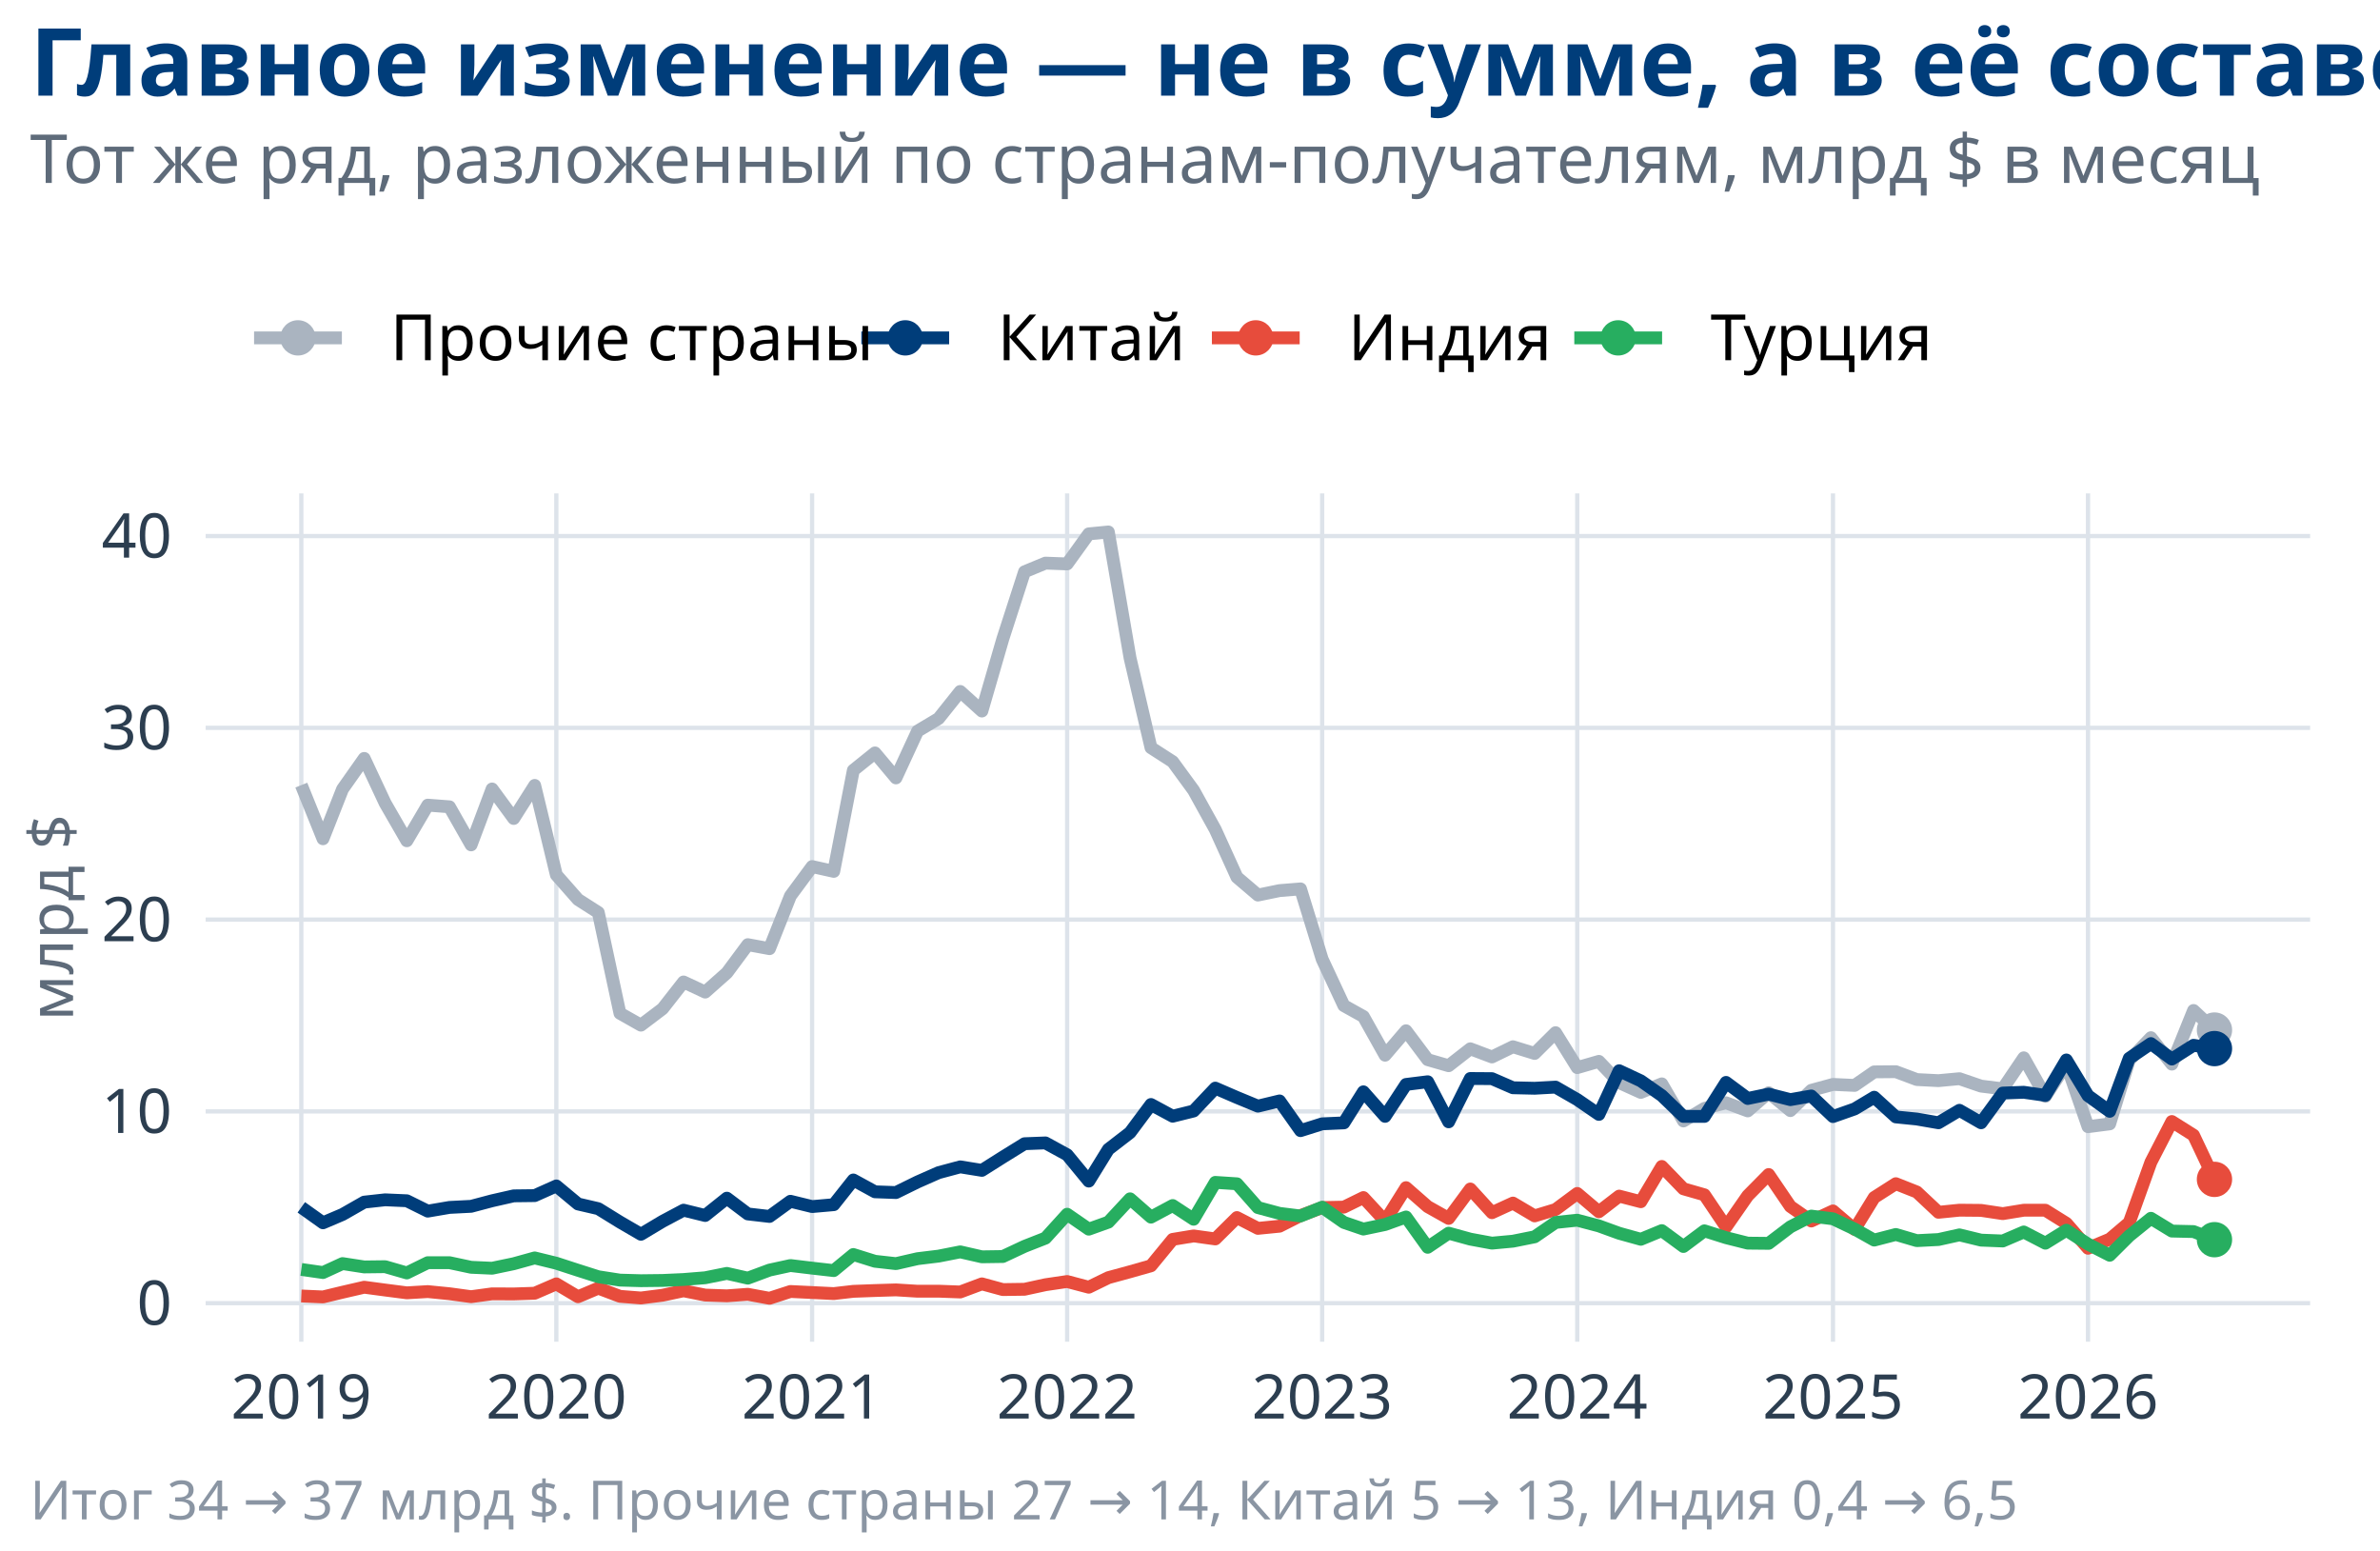
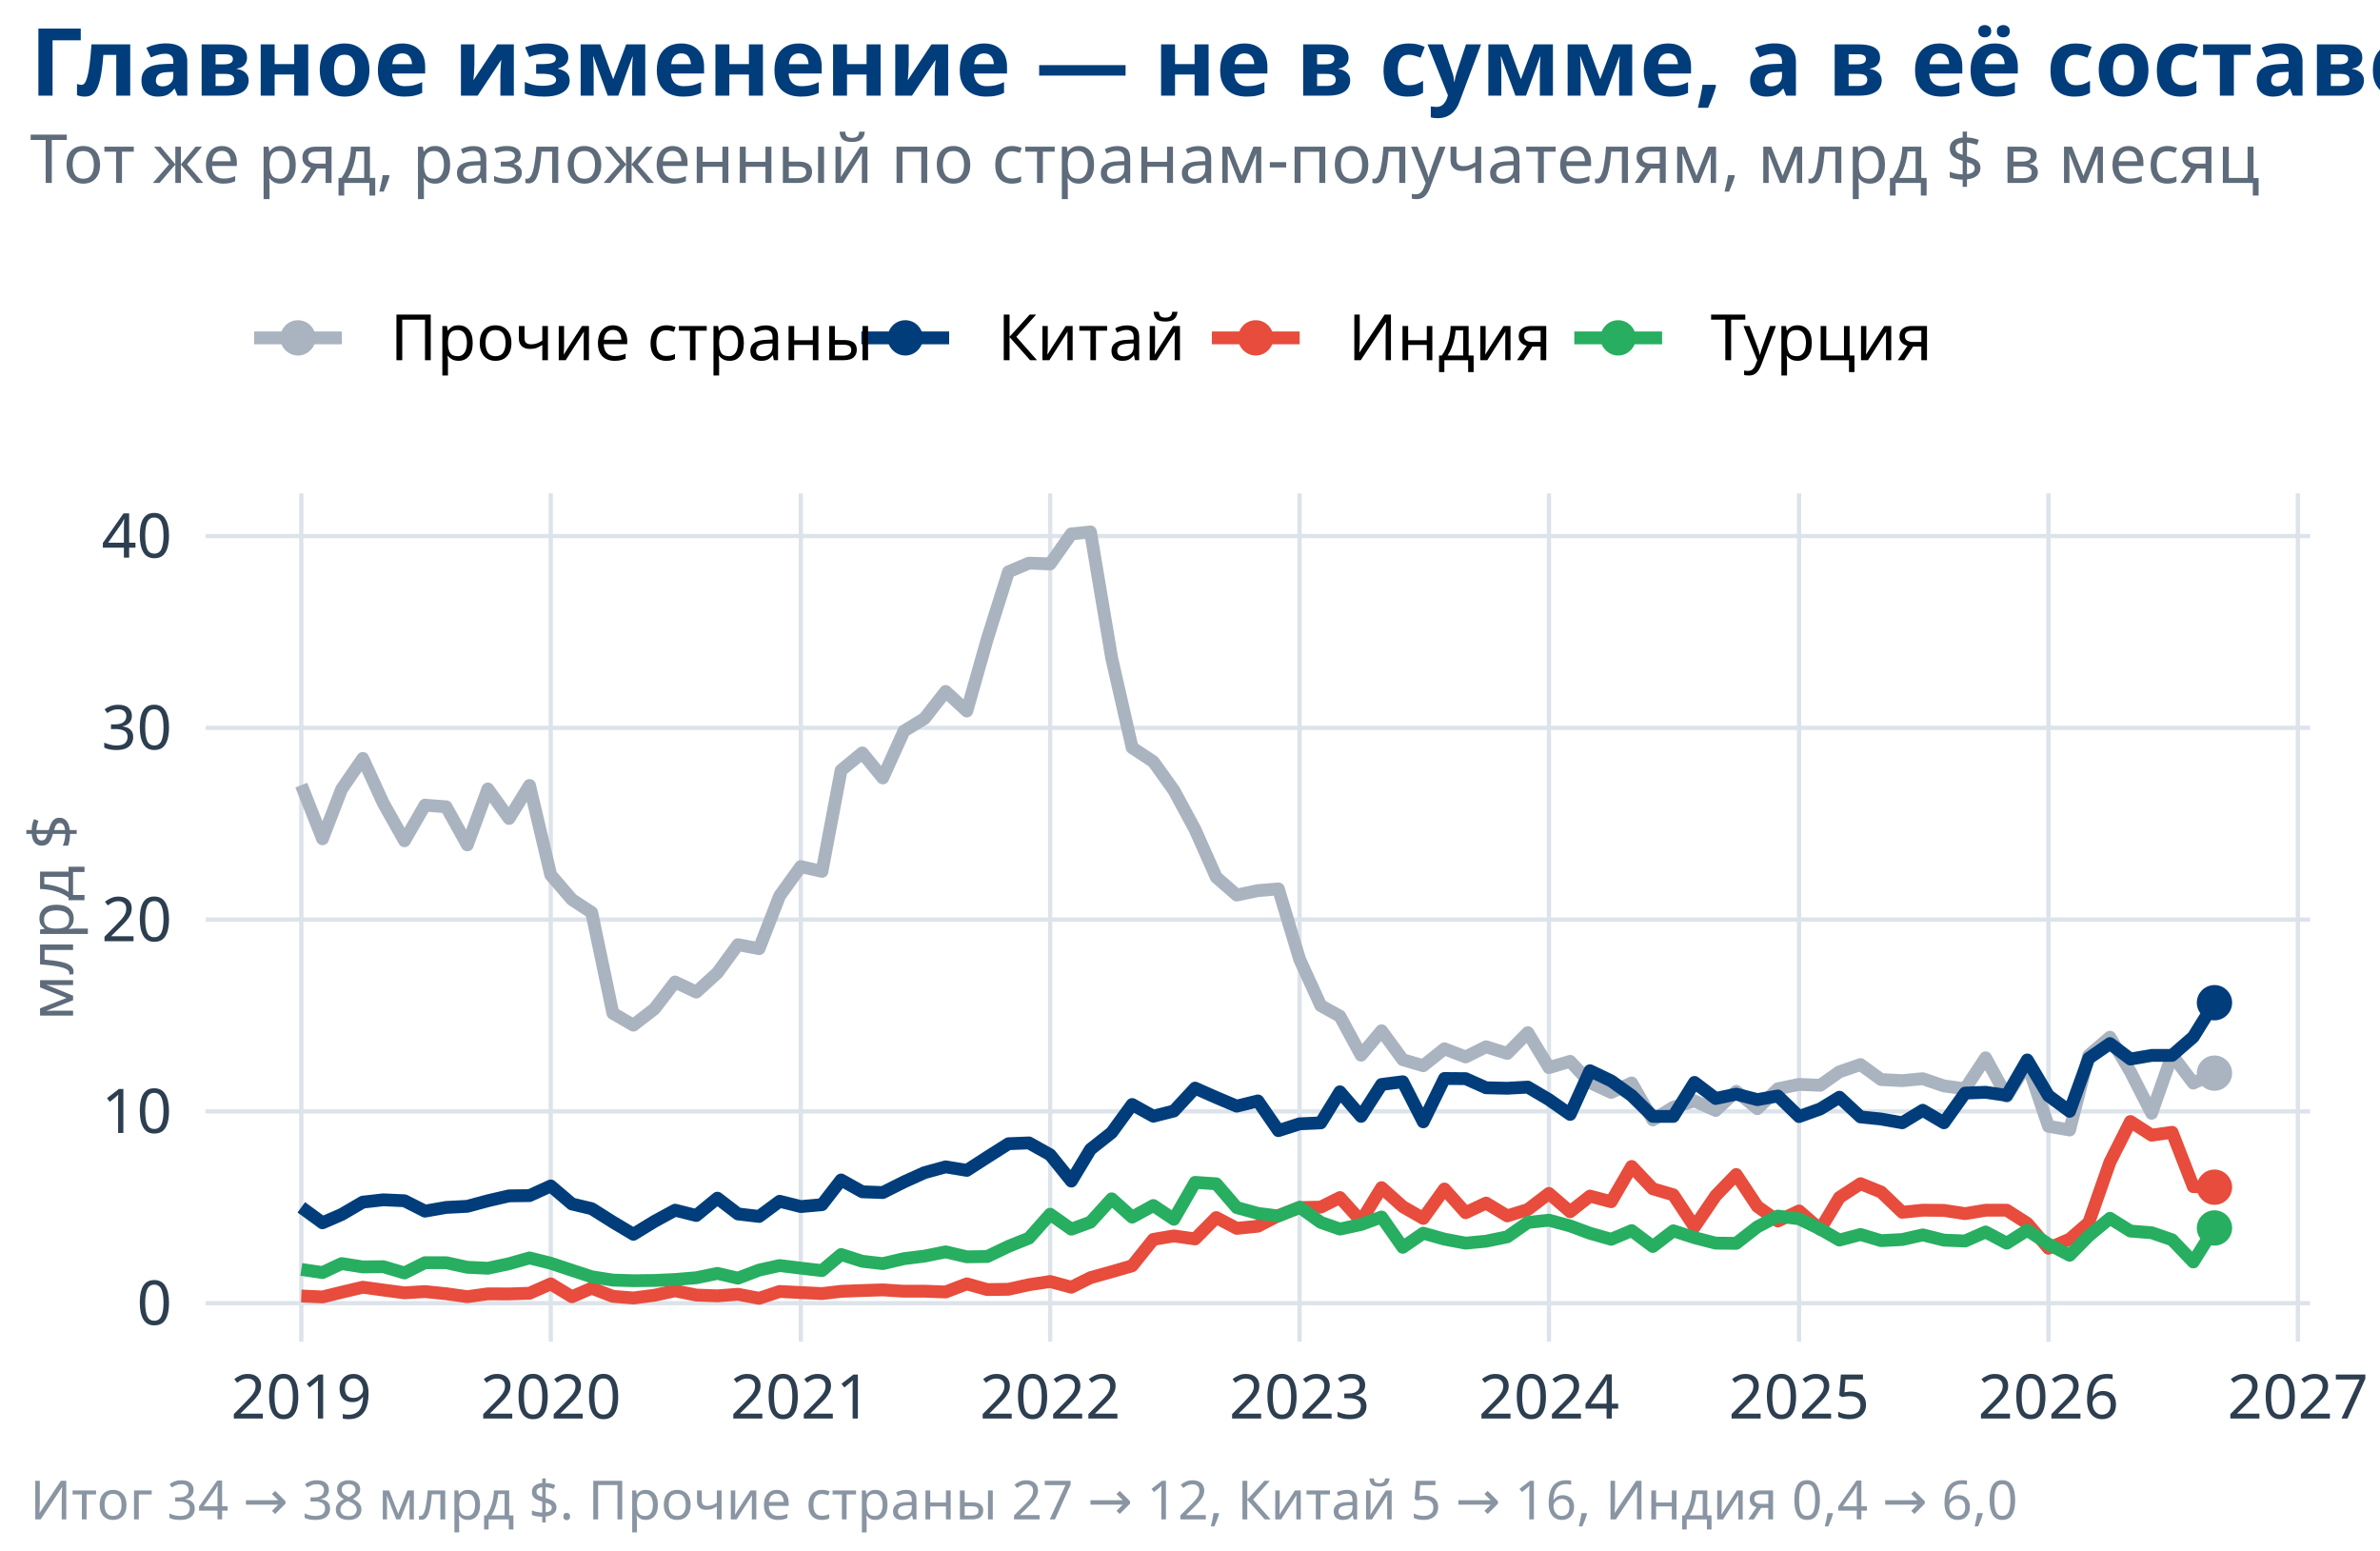
<svg xmlns="http://www.w3.org/2000/svg" width="475.20pt" height="309.60pt" viewBox="0 0 475.20 309.60">
  <g class="svglite">
    <defs>
      <style type="text/css">
    .svglite line, .svglite polyline, .svglite polygon, .svglite path, .svglite rect, .svglite circle {
      fill: none;
      stroke: #000000;
      stroke-linecap: round;
      stroke-linejoin: round;
      stroke-miterlimit: 10.00;
    }
    .svglite text {
      white-space: pre;
    }
    .svglite g.glyphgroup path {
      fill: inherit;
      stroke: none;
    }
  </style>
    </defs>
    <rect width="100%" height="100%" style="stroke: none; fill: none;" />
    <defs>
      <clipPath id="cpMC4wMHw0NzUuMjB8MC4wMHwzMDkuNjA=">
        <rect x="0.00" y="0.00" width="475.20" height="309.60" />
      </clipPath>
    </defs>
    <g clip-path="url(#cpMC4wMHw0NzUuMjB8MC4wMHwzMDkuNjA=)">
      <rect x="0.00" y="0.00" width="475.20" height="309.60" style="stroke-width: 1.45; stroke: none;" />
    </g>
    <defs>
      <clipPath id="cpNDEuMDZ8NDYxLjI1fDk4LjUwfDI2Ny44Ng==">
        <rect x="41.06" y="98.50" width="420.19" height="169.36" />
      </clipPath>
    </defs>
    <g clip-path="url(#cpNDEuMDZ8NDYxLjI1fDk4LjUwfDI2Ny44Ng==)">
      <rect x="41.06" y="98.50" width="420.19" height="169.36" style="stroke-width: 1.45; stroke: none;" />
      <polyline points="41.06,260.16 461.25,260.16 " style="stroke-width: 0.85; stroke: #DDE3EA; stroke-linecap: butt;" />
      <polyline points="41.06,221.88 461.25,221.88 " style="stroke-width: 0.85; stroke: #DDE3EA; stroke-linecap: butt;" />
      <polyline points="41.06,183.59 461.25,183.59 " style="stroke-width: 0.85; stroke: #DDE3EA; stroke-linecap: butt;" />
      <polyline points="41.06,145.30 461.25,145.30 " style="stroke-width: 0.85; stroke: #DDE3EA; stroke-linecap: butt;" />
      <polyline points="41.06,107.02 461.25,107.02 " style="stroke-width: 0.85; stroke: #DDE3EA; stroke-linecap: butt;" />
      <polyline points="60.16,267.86 60.16,98.50 " style="stroke-width: 0.85; stroke: #DDE3EA; stroke-linecap: butt;" />
-       <polyline points="111.08,267.86 111.08,98.50 " style="stroke-width: 0.85; stroke: #DDE3EA; stroke-linecap: butt;" />
-       <polyline points="162.15,267.86 162.15,98.50 " style="stroke-width: 0.85; stroke: #DDE3EA; stroke-linecap: butt;" />
-       <polyline points="213.07,267.86 213.07,98.50 " style="stroke-width: 0.85; stroke: #DDE3EA; stroke-linecap: butt;" />
-       <polyline points="263.99,267.86 263.99,98.50 " style="stroke-width: 0.85; stroke: #DDE3EA; stroke-linecap: butt;" />
-       <polyline points="314.92,267.86 314.92,98.50 " style="stroke-width: 0.85; stroke: #DDE3EA; stroke-linecap: butt;" />
-       <polyline points="365.98,267.86 365.98,98.50 " style="stroke-width: 0.85; stroke: #DDE3EA; stroke-linecap: butt;" />
-       <polyline points="416.90,267.86 416.90,98.50 " style="stroke-width: 0.85; stroke: #DDE3EA; stroke-linecap: butt;" />
-       <polyline points="60.16,156.74 64.49,167.45 68.39,157.55 72.72,151.41 76.90,160.34 81.23,167.85 85.41,160.74 89.74,161.07 94.06,168.67 98.25,157.51 102.57,163.40 106.76,156.80 111.08,174.66 115.41,179.58 119.46,182.17 123.78,202.29 127.97,204.66 132.29,201.39 136.48,196.04 140.80,198.06 145.13,194.22 149.31,188.59 153.64,189.39 157.82,178.86 162.15,173.00 166.47,173.96 170.38,153.78 174.70,150.31 178.89,155.30 183.21,145.95 187.40,143.45 191.72,138.04 196.05,141.95 200.23,127.54 204.56,114.15 208.74,112.42 213.07,112.58 217.39,106.58 221.30,106.20 225.63,131.35 229.81,149.27 234.14,152.06 238.32,157.78 242.65,165.61 246.97,175.12 251.16,178.69 255.48,177.80 259.67,177.46 263.99,191.49 268.32,200.76 272.22,202.93 276.55,210.66 280.73,205.78 285.06,211.55 289.24,212.76 293.57,209.38 297.89,211.01 302.08,208.97 306.41,210.31 310.59,206.16 314.92,213.14 319.24,211.89 323.29,216.13 327.61,218.09 331.80,216.38 336.12,223.79 340.31,221.28 344.63,220.16 348.96,221.78 353.14,218.15 357.47,221.72 361.65,217.67 365.98,216.49 370.30,216.69 374.21,213.99 378.53,213.95 382.72,215.52 387.04,215.74 391.23,215.35 395.55,216.83 399.88,217.37 404.07,211.18 408.39,218.88 412.58,212.42 416.90,224.93 421.23,224.37 425.13,211.68 429.46,207.16 433.64,212.44 437.97,201.73 442.15,205.64 " style="stroke-width: 2.56; stroke: #AAB4C0; stroke-linecap: butt;" />
-       <polyline points="60.16,241.03 64.49,244.12 68.39,242.46 72.72,239.99 76.90,239.53 81.23,239.72 85.41,241.79 89.74,241.05 94.06,240.83 98.25,239.72 102.57,238.74 106.76,238.69 111.08,236.76 115.41,240.36 119.46,241.30 123.78,243.97 127.97,246.41 132.29,243.83 136.48,241.60 140.80,242.66 145.13,239.20 149.31,242.35 153.64,242.85 157.82,239.82 162.15,240.88 166.47,240.50 170.38,235.57 174.70,237.93 178.89,238.08 183.21,235.96 187.40,234.11 191.72,232.95 196.05,233.65 200.23,231.01 204.56,228.33 208.74,228.17 213.07,230.54 217.39,235.79 221.30,229.45 225.63,226.11 229.81,220.50 234.14,222.84 238.32,221.80 242.65,217.23 246.97,219.10 251.16,220.83 255.48,219.79 259.67,225.72 263.99,224.36 268.32,224.17 272.22,217.97 276.55,222.87 280.73,216.50 285.06,215.96 289.24,223.96 293.57,215.31 297.89,215.34 302.08,217.16 306.41,217.26 310.59,217.03 314.92,219.52 319.24,222.48 323.29,213.76 327.61,215.78 331.80,218.72 336.12,222.88 340.31,222.88 344.63,216.09 348.96,219.30 353.14,218.43 357.47,219.53 361.65,218.80 365.98,222.91 370.30,221.39 374.21,219.05 378.53,222.98 382.72,223.40 387.04,224.15 391.23,221.66 395.55,224.15 399.88,218.22 404.07,218.06 408.39,218.68 412.58,211.61 416.90,218.74 421.23,221.86 425.13,211.28 429.46,208.34 433.64,211.43 437.97,208.68 442.15,209.34 " style="stroke-width: 2.56; stroke: #003D7A; stroke-linecap: butt;" />
-       <polyline points="60.16,258.73 64.49,258.92 68.39,257.98 72.72,256.98 76.90,257.54 81.23,258.10 85.41,257.85 89.74,258.28 94.06,258.87 98.25,258.30 102.57,258.32 106.76,258.18 111.08,256.31 115.41,258.88 119.46,257.17 123.78,258.80 127.97,259.13 132.29,258.58 136.48,257.69 140.80,258.55 145.13,258.70 149.31,258.39 153.64,259.19 157.82,257.83 162.15,258.04 166.47,258.25 170.38,257.80 174.70,257.64 178.89,257.51 183.21,257.78 187.40,257.77 191.72,257.93 196.05,256.31 200.23,257.45 204.56,257.39 208.74,256.48 213.07,255.84 217.39,256.98 221.30,255.07 225.63,253.89 229.81,252.70 234.14,247.43 238.32,246.74 242.65,247.34 246.97,243.07 251.16,245.23 255.48,244.80 259.67,242.68 263.99,241.08 268.32,240.99 272.22,239.08 276.55,243.76 280.73,237.10 285.06,240.89 289.24,243.24 293.57,237.37 297.89,242.10 302.08,240.18 306.41,242.74 310.59,241.47 314.92,238.26 319.24,241.91 323.29,238.79 327.61,239.91 331.80,232.87 336.12,237.33 340.31,238.53 344.63,244.94 348.96,238.71 353.14,234.48 357.47,240.85 361.65,243.76 365.98,241.75 370.30,245.43 374.21,239.07 378.53,236.31 382.72,237.97 387.04,242.02 391.23,241.60 395.55,241.64 399.88,242.29 404.07,241.61 408.39,241.61 412.58,244.22 416.90,249.20 421.23,247.39 425.13,244.08 429.46,232.01 433.64,223.90 437.97,226.63 442.15,235.45 " style="stroke-width: 2.56; stroke: #E74C3C; stroke-linecap: butt;" />
-       <polyline points="60.16,253.43 64.49,254.05 68.39,252.26 72.72,252.93 76.90,252.88 81.23,254.13 85.41,252.08 89.74,252.08 94.06,253.00 98.25,253.19 102.57,252.29 106.76,251.13 111.08,252.19 115.41,253.60 119.46,254.89 123.78,255.56 127.97,255.68 132.29,255.63 136.48,255.44 140.80,255.09 145.13,254.22 149.31,255.17 153.64,253.56 157.82,252.65 162.15,253.17 166.47,253.66 170.38,250.45 174.70,251.80 178.89,252.27 183.21,251.28 187.40,250.77 191.72,249.92 196.05,250.91 200.23,250.85 204.56,248.82 208.74,247.18 213.07,242.41 217.39,245.39 221.30,243.99 225.63,239.33 229.81,242.99 234.14,240.67 238.32,243.41 242.65,236.05 246.97,236.33 251.16,241.08 255.48,242.24 259.67,242.76 263.99,241.01 268.32,244.04 272.22,245.37 276.55,244.46 280.73,242.96 285.06,249.01 289.24,246.19 293.57,247.38 297.89,248.18 302.08,247.79 306.41,246.92 310.59,244.05 314.92,243.60 319.24,244.74 323.29,246.21 327.61,247.41 331.80,245.68 336.12,248.85 340.31,245.72 344.63,247.09 348.96,248.18 353.14,248.22 357.47,244.93 361.65,242.78 365.98,243.32 370.30,245.37 374.21,247.57 378.53,246.45 382.72,247.68 387.04,247.46 391.23,246.53 395.55,247.58 399.88,247.75 404.07,245.95 408.39,248.19 412.58,245.60 416.90,248.38 421.23,250.60 425.13,246.72 429.46,243.22 433.64,245.77 437.97,245.87 442.15,247.49 " style="stroke-width: 2.56; stroke: #27AE60; stroke-linecap: butt;" />
-       <circle cx="442.15" cy="205.64" r="3.04" style="stroke-width: 0.97; stroke: #AAB4C0; fill: #AAB4C0;" />
-       <circle cx="442.15" cy="209.34" r="3.04" style="stroke-width: 0.97; stroke: #003D7A; fill: #003D7A;" />
-       <circle cx="442.15" cy="235.45" r="3.04" style="stroke-width: 0.97; stroke: #E74C3C; fill: #E74C3C;" />
-       <circle cx="442.15" cy="247.49" r="3.04" style="stroke-width: 0.97; stroke: #27AE60; fill: #27AE60;" />
+       <polyline points="109.96,267.86 109.96,98.50 " style="stroke-width: 0.85; stroke: #DDE3EA; stroke-linecap: butt;" />
+       <polyline points="159.89,267.86 159.89,98.50 " style="stroke-width: 0.85; stroke: #DDE3EA; stroke-linecap: butt;" />
+       <polyline points="209.68,267.86 209.68,98.50 " style="stroke-width: 0.85; stroke: #DDE3EA; stroke-linecap: butt;" />
+       <polyline points="259.48,267.86 259.48,98.50 " style="stroke-width: 0.85; stroke: #DDE3EA; stroke-linecap: butt;" />
+       <polyline points="309.27,267.86 309.27,98.50 " style="stroke-width: 0.85; stroke: #DDE3EA; stroke-linecap: butt;" />
+       <polyline points="359.21,267.86 359.21,98.50 " style="stroke-width: 0.85; stroke: #DDE3EA; stroke-linecap: butt;" />
+       <polyline points="409.00,267.86 409.00,98.50 " style="stroke-width: 0.85; stroke: #DDE3EA; stroke-linecap: butt;" />
+       <polyline points="458.80,267.86 458.80,98.50 " style="stroke-width: 0.85; stroke: #DDE3EA; stroke-linecap: butt;" />
+       <polyline points="60.16,156.74 64.39,167.45 68.21,157.55 72.44,151.41 76.53,160.34 80.76,167.85 84.85,160.74 89.08,161.07 93.31,168.67 97.41,157.51 101.64,163.40 105.73,156.80 109.96,174.66 114.19,179.58 118.14,182.17 122.37,202.29 126.46,204.66 130.69,201.39 134.79,196.04 139.02,198.06 143.24,194.22 147.34,188.59 151.57,189.39 155.66,178.86 159.89,173.00 164.12,173.96 167.94,153.78 172.17,150.31 176.26,155.30 180.49,145.95 184.58,143.45 188.81,138.04 193.04,141.95 197.13,127.54 201.36,114.15 205.45,112.42 209.68,112.58 213.91,106.58 217.73,106.20 221.96,131.35 226.05,149.27 230.28,152.06 234.38,157.78 238.61,165.61 242.84,175.12 246.93,178.69 251.16,177.80 255.25,177.46 259.48,191.49 263.71,200.76 267.53,202.87 271.76,210.66 275.85,205.78 280.08,211.55 284.17,212.76 288.40,209.38 292.63,211.01 296.72,208.97 300.95,210.31 305.05,206.16 309.27,213.14 313.50,211.89 317.46,216.13 321.69,218.09 325.78,216.20 330.01,223.58 334.10,221.04 338.33,219.79 342.56,221.69 346.66,217.87 350.88,221.33 354.98,217.36 359.21,216.49 363.44,216.67 367.26,213.98 371.48,212.53 375.58,215.52 379.81,215.74 383.90,215.35 388.13,216.79 392.36,217.37 396.45,211.18 400.68,218.88 404.77,212.33 409.00,224.85 413.23,225.59 417.05,210.69 421.28,207.06 425.37,213.98 429.60,222.26 433.69,210.63 437.92,216.23 442.15,214.24 " style="stroke-width: 2.56; stroke: #AAB4C0; stroke-linecap: butt;" />
+       <polyline points="60.16,241.03 64.39,244.12 68.21,242.46 72.44,239.99 76.53,239.53 80.76,239.72 84.85,241.79 89.08,241.05 93.31,240.83 97.41,239.72 101.64,238.74 105.73,238.69 109.96,236.76 114.19,240.36 118.14,241.30 122.37,243.97 126.46,246.41 130.69,243.83 134.79,241.60 139.02,242.66 143.24,239.20 147.34,242.35 151.57,242.85 155.66,239.82 159.89,240.88 164.12,240.50 167.94,235.57 172.17,237.93 176.26,238.08 180.49,235.96 184.58,234.11 188.81,232.95 193.04,233.65 197.13,231.01 201.36,228.33 205.45,228.17 209.68,230.54 213.91,235.79 217.73,229.45 221.96,226.11 226.05,220.50 230.28,222.84 234.38,221.80 238.61,217.23 242.84,219.10 246.93,220.83 251.16,219.79 255.25,225.72 259.48,224.36 263.71,224.17 267.53,217.97 271.76,222.87 275.85,216.50 280.08,215.96 284.17,223.96 288.40,215.31 292.63,215.34 296.72,217.16 300.95,217.26 305.05,217.03 309.27,219.52 313.50,222.48 317.46,213.76 321.69,215.78 325.78,218.72 330.01,222.88 334.10,222.88 338.33,216.09 342.56,219.30 346.66,218.43 350.88,219.53 354.98,218.80 359.21,222.91 363.44,221.39 367.26,219.05 371.48,222.98 375.58,223.40 379.81,224.15 383.90,221.66 388.13,224.15 392.36,218.22 396.45,218.06 400.68,218.68 404.77,211.61 409.00,218.74 413.23,221.86 417.05,211.28 421.28,208.34 425.37,211.43 429.60,210.70 433.69,210.69 437.92,207.01 442.15,200.18 " style="stroke-width: 2.56; stroke: #003D7A; stroke-linecap: butt;" />
+       <polyline points="60.16,258.73 64.39,258.92 68.21,257.98 72.44,256.98 76.53,257.54 80.76,258.10 84.85,257.85 89.08,258.28 93.31,258.87 97.41,258.30 101.64,258.32 105.73,258.18 109.96,256.31 114.19,258.88 118.14,257.17 122.37,258.80 126.46,259.13 130.69,258.58 134.79,257.69 139.02,258.55 143.24,258.70 147.34,258.39 151.57,259.19 155.66,257.83 159.89,258.04 164.12,258.25 167.94,257.80 172.17,257.64 176.26,257.51 180.49,257.78 184.58,257.77 188.81,257.93 193.04,256.31 197.13,257.45 201.36,257.39 205.45,256.48 209.68,255.84 213.91,256.98 217.73,255.07 221.96,253.89 226.05,252.70 230.28,247.43 234.38,246.74 238.61,247.34 242.84,243.07 246.93,245.23 251.16,244.80 255.25,242.68 259.48,241.08 263.71,240.99 267.53,239.08 271.76,243.76 275.85,237.10 280.08,240.89 284.17,243.24 288.40,237.37 292.63,242.10 296.72,240.18 300.95,242.74 305.05,241.47 309.27,238.26 313.50,241.91 317.46,238.79 321.69,239.91 325.78,232.87 330.01,237.33 334.10,238.53 338.33,244.94 342.56,238.71 346.66,234.48 350.88,240.85 354.98,243.76 359.21,241.75 363.44,245.43 367.26,239.07 371.48,236.31 375.58,237.97 379.81,242.02 383.90,241.60 388.13,241.64 392.36,242.29 396.45,241.61 400.68,241.61 404.77,244.22 409.00,249.20 413.23,247.39 417.05,244.08 421.28,232.01 425.37,223.90 429.60,226.63 433.69,226.05 437.92,236.90 442.15,237.01 " style="stroke-width: 2.56; stroke: #E74C3C; stroke-linecap: butt;" />
+       <polyline points="60.16,253.43 64.39,254.05 68.21,252.26 72.44,252.93 76.53,252.88 80.76,254.13 84.85,252.08 89.08,252.08 93.31,253.00 97.41,253.19 101.64,252.29 105.73,251.13 109.96,252.19 114.19,253.60 118.14,254.89 122.37,255.56 126.46,255.68 130.69,255.63 134.79,255.44 139.02,255.09 143.24,254.22 147.34,255.17 151.57,253.56 155.66,252.65 159.89,253.17 164.12,253.66 167.94,250.45 172.17,251.80 176.26,252.27 180.49,251.28 184.58,250.77 188.81,249.92 193.04,250.91 197.13,250.85 201.36,248.82 205.45,247.18 209.68,242.41 213.91,245.39 217.73,243.99 221.96,239.33 226.05,242.99 230.28,240.67 234.38,243.41 238.61,236.05 242.84,236.33 246.93,241.08 251.16,242.24 255.25,242.76 259.48,241.01 263.71,244.04 267.53,245.37 271.76,244.46 275.85,242.96 280.08,249.01 284.17,246.19 288.40,247.38 292.63,248.18 296.72,247.79 300.95,246.92 305.05,244.05 309.27,243.60 313.50,244.74 317.46,246.21 321.69,247.41 325.78,245.68 330.01,248.85 334.10,245.72 338.33,247.09 342.56,248.18 346.66,248.22 350.88,244.93 354.98,242.78 359.21,243.32 363.44,245.37 367.26,247.57 371.48,246.45 375.58,247.68 379.81,247.46 383.90,246.53 388.13,247.58 392.36,247.75 396.45,245.95 400.68,248.19 404.77,245.60 409.00,248.38 413.23,250.60 417.05,246.72 421.28,243.22 425.37,245.77 429.60,246.10 433.69,247.51 437.92,251.94 442.15,245.15 " style="stroke-width: 2.56; stroke: #27AE60; stroke-linecap: butt;" />
+       <circle cx="442.15" cy="214.24" r="3.04" style="stroke-width: 0.97; stroke: #AAB4C0; fill: #AAB4C0;" />
+       <circle cx="442.15" cy="200.18" r="3.04" style="stroke-width: 0.97; stroke: #003D7A; fill: #003D7A;" />
+       <circle cx="442.15" cy="237.01" r="3.04" style="stroke-width: 0.97; stroke: #E74C3C; fill: #E74C3C;" />
+       <circle cx="442.15" cy="245.15" r="3.04" style="stroke-width: 0.97; stroke: #27AE60; fill: #27AE60;" />
    </g>
    <g clip-path="url(#cpMC4wMHw0NzUuMjB8MC4wMHwzMDkuNjA=)">
      <text x="34.34" y="264.47" text-anchor="end" style="font-size: 12.30px;fill: #2C3E50; font-family: &quot;PT Sans&quot;;" textLength="6.70px" lengthAdjust="spacingAndGlyphs">0</text>
      <text x="34.34" y="226.18" text-anchor="end" style="font-size: 12.30px;fill: #2C3E50; font-family: &quot;PT Sans&quot;;" textLength="13.41px" lengthAdjust="spacingAndGlyphs">10</text>
      <text x="34.34" y="187.90" text-anchor="end" style="font-size: 12.30px;fill: #2C3E50; font-family: &quot;PT Sans&quot;;" textLength="13.41px" lengthAdjust="spacingAndGlyphs">20</text>
      <text x="34.34" y="149.61" text-anchor="end" style="font-size: 12.30px;fill: #2C3E50; font-family: &quot;PT Sans&quot;;" textLength="13.41px" lengthAdjust="spacingAndGlyphs">30</text>
      <text x="34.34" y="111.32" text-anchor="end" style="font-size: 12.30px;fill: #2C3E50; font-family: &quot;PT Sans&quot;;" textLength="13.41px" lengthAdjust="spacingAndGlyphs">40</text>
      <text x="60.16" y="283.20" text-anchor="middle" style="font-size: 12.30px;fill: #2C3E50; font-family: &quot;PT Sans&quot;;" textLength="26.81px" lengthAdjust="spacingAndGlyphs">2019</text>
-       <text x="111.08" y="283.20" text-anchor="middle" style="font-size: 12.30px;fill: #2C3E50; font-family: &quot;PT Sans&quot;;" textLength="26.81px" lengthAdjust="spacingAndGlyphs">2020</text>
-       <text x="162.15" y="283.20" text-anchor="middle" style="font-size: 12.30px;fill: #2C3E50; font-family: &quot;PT Sans&quot;;" textLength="26.81px" lengthAdjust="spacingAndGlyphs">2021</text>
-       <text x="213.07" y="283.20" text-anchor="middle" style="font-size: 12.30px;fill: #2C3E50; font-family: &quot;PT Sans&quot;;" textLength="26.81px" lengthAdjust="spacingAndGlyphs">2022</text>
-       <text x="263.99" y="283.20" text-anchor="middle" style="font-size: 12.30px;fill: #2C3E50; font-family: &quot;PT Sans&quot;;" textLength="26.81px" lengthAdjust="spacingAndGlyphs">2023</text>
-       <text x="314.92" y="283.20" text-anchor="middle" style="font-size: 12.30px;fill: #2C3E50; font-family: &quot;PT Sans&quot;;" textLength="26.81px" lengthAdjust="spacingAndGlyphs">2024</text>
-       <text x="365.98" y="283.20" text-anchor="middle" style="font-size: 12.30px;fill: #2C3E50; font-family: &quot;PT Sans&quot;;" textLength="26.81px" lengthAdjust="spacingAndGlyphs">2025</text>
-       <text x="416.90" y="283.20" text-anchor="middle" style="font-size: 12.30px;fill: #2C3E50; font-family: &quot;PT Sans&quot;;" textLength="26.81px" lengthAdjust="spacingAndGlyphs">2026</text>
+       <text x="109.96" y="283.20" text-anchor="middle" style="font-size: 12.30px;fill: #2C3E50; font-family: &quot;PT Sans&quot;;" textLength="26.81px" lengthAdjust="spacingAndGlyphs">2020</text>
+       <text x="159.89" y="283.20" text-anchor="middle" style="font-size: 12.30px;fill: #2C3E50; font-family: &quot;PT Sans&quot;;" textLength="26.81px" lengthAdjust="spacingAndGlyphs">2021</text>
+       <text x="209.68" y="283.20" text-anchor="middle" style="font-size: 12.30px;fill: #2C3E50; font-family: &quot;PT Sans&quot;;" textLength="26.81px" lengthAdjust="spacingAndGlyphs">2022</text>
+       <text x="259.48" y="283.20" text-anchor="middle" style="font-size: 12.30px;fill: #2C3E50; font-family: &quot;PT Sans&quot;;" textLength="26.81px" lengthAdjust="spacingAndGlyphs">2023</text>
+       <text x="309.27" y="283.20" text-anchor="middle" style="font-size: 12.30px;fill: #2C3E50; font-family: &quot;PT Sans&quot;;" textLength="26.81px" lengthAdjust="spacingAndGlyphs">2024</text>
+       <text x="359.21" y="283.20" text-anchor="middle" style="font-size: 12.30px;fill: #2C3E50; font-family: &quot;PT Sans&quot;;" textLength="26.81px" lengthAdjust="spacingAndGlyphs">2025</text>
+       <text x="409.00" y="283.20" text-anchor="middle" style="font-size: 12.30px;fill: #2C3E50; font-family: &quot;PT Sans&quot;;" textLength="26.81px" lengthAdjust="spacingAndGlyphs">2026</text>
+       <text x="458.80" y="283.20" text-anchor="middle" style="font-size: 12.30px;fill: #2C3E50; font-family: &quot;PT Sans&quot;;" textLength="26.81px" lengthAdjust="spacingAndGlyphs">2027</text>
      <text transform="translate(14.59,183.18) rotate(-90)" text-anchor="middle" style="font-size: 12.30px;fill: #5E6B7A; font-family: &quot;PT Sans&quot;;" textLength="37.34px" lengthAdjust="spacingAndGlyphs">млрд $</text>
      <line x1="50.73" y1="67.45" x2="68.26" y2="67.45" style="stroke-width: 2.56; stroke: #AAB4C0; stroke-linecap: butt;" />
      <circle cx="59.49" cy="67.45" r="3.04" style="stroke-width: 0.97; stroke: #AAB4C0; fill: #AAB4C0;" />
      <line x1="171.98" y1="67.45" x2="189.51" y2="67.45" style="stroke-width: 2.56; stroke: #003D7A; stroke-linecap: butt;" />
      <circle cx="180.75" cy="67.45" r="3.04" style="stroke-width: 0.97; stroke: #003D7A; fill: #003D7A;" />
      <line x1="241.97" y1="67.45" x2="259.50" y2="67.45" style="stroke-width: 2.56; stroke: #E74C3C; stroke-linecap: butt;" />
      <circle cx="250.73" cy="67.45" r="3.04" style="stroke-width: 0.97; stroke: #E74C3C; fill: #E74C3C;" />
      <line x1="314.33" y1="67.45" x2="331.86" y2="67.45" style="stroke-width: 2.56; stroke: #27AE60; stroke-linecap: butt;" />
      <circle cx="323.09" cy="67.45" r="3.04" style="stroke-width: 0.97; stroke: #27AE60; fill: #27AE60;" />
      <text x="77.92" y="71.91" style="font-size: 12.75px; font-family: &quot;PT Sans&quot;;" textLength="84.39px" lengthAdjust="spacingAndGlyphs">Прочие страны</text>
      <text x="199.18" y="71.91" style="font-size: 12.75px; font-family: &quot;PT Sans&quot;;" textLength="33.12px" lengthAdjust="spacingAndGlyphs">Китай</text>
      <text x="269.16" y="71.91" style="font-size: 12.75px; font-family: &quot;PT Sans&quot;;" textLength="35.50px" lengthAdjust="spacingAndGlyphs">Индия</text>
      <text x="341.52" y="71.91" style="font-size: 12.75px; font-family: &quot;PT Sans&quot;;" textLength="38.30px" lengthAdjust="spacingAndGlyphs">Турция</text>
      <text x="5.98" y="36.52" style="font-size: 13.50px;fill: #5E6B7A; font-family: &quot;PT Sans&quot;;" textLength="392.36px" lengthAdjust="spacingAndGlyphs">Тот же ряд, разложенный по странам-получателям, млрд $ в месяц</text>
      <text x="5.98" y="19.10" style="font-size: 18.75px; font-weight: bold;fill: #003D7A; font-family: &quot;PT Sans&quot;;" textLength="393.50px" lengthAdjust="spacingAndGlyphs">Главное изменение — не в сумме, а в её составе</text>
-       <text x="5.98" y="303.33" style="font-size: 10.80px;fill: #8A95A3; font-family: &quot;PT Sans&quot;;" textLength="357.09px" lengthAdjust="spacingAndGlyphs">Итог 34 → 37 млрд $. Прочие страны 27 → 14, Китай 5 → 13, Индия 0,4 → 6,5</text>
+       <text x="5.98" y="303.33" style="font-size: 10.80px;fill: #8A95A3; font-family: &quot;PT Sans&quot;;" textLength="357.67px" lengthAdjust="spacingAndGlyphs">Итог 34 → 38 млрд $. Прочие страны 27 → 12, Китай 5 → 16, Индия 0,4 → 6,0</text>
    </g>
  </g>
</svg>
